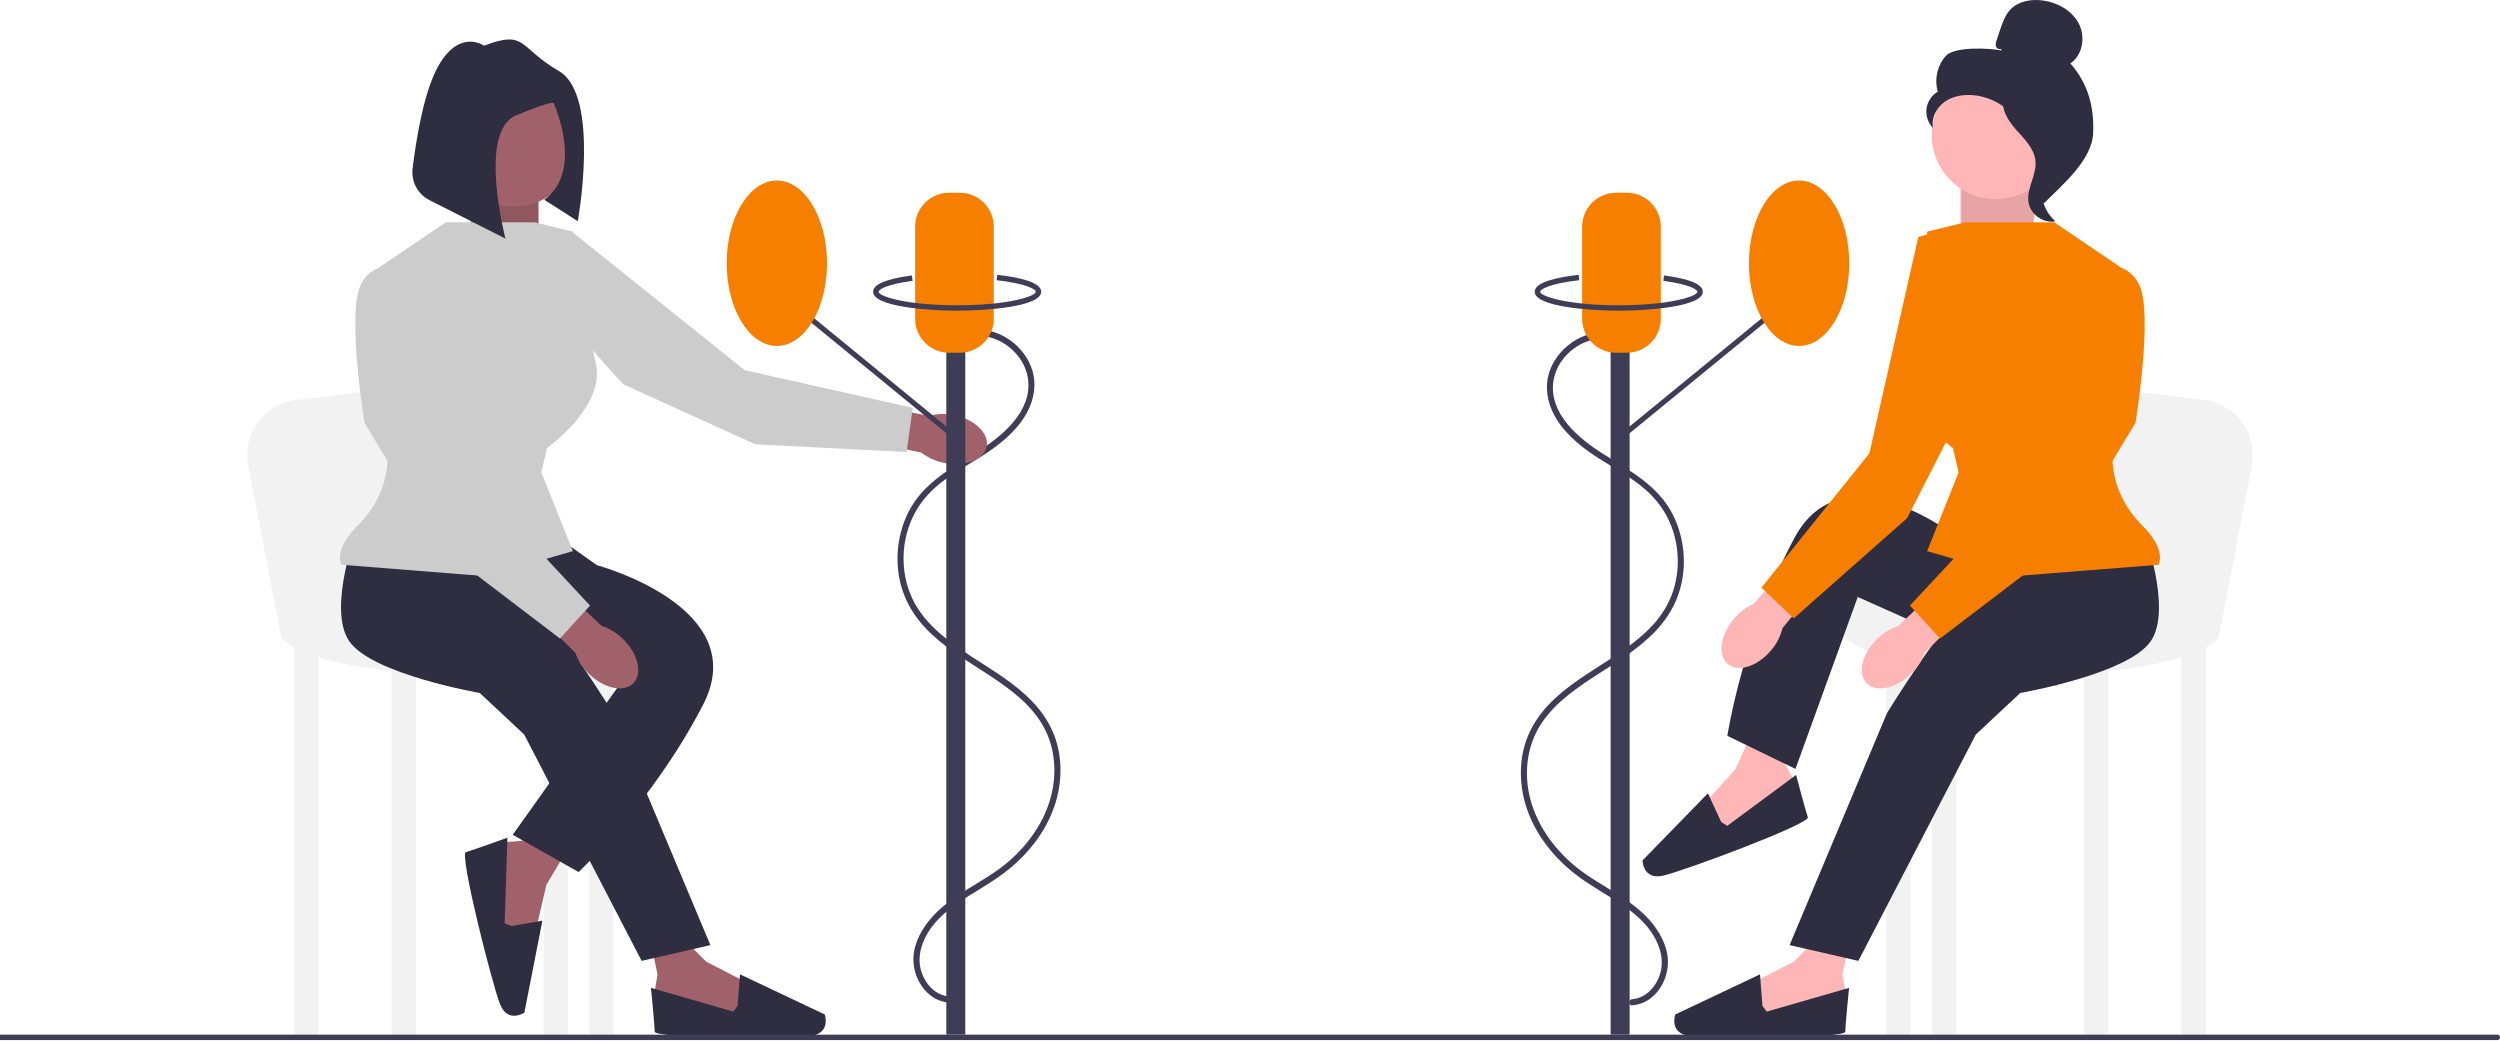
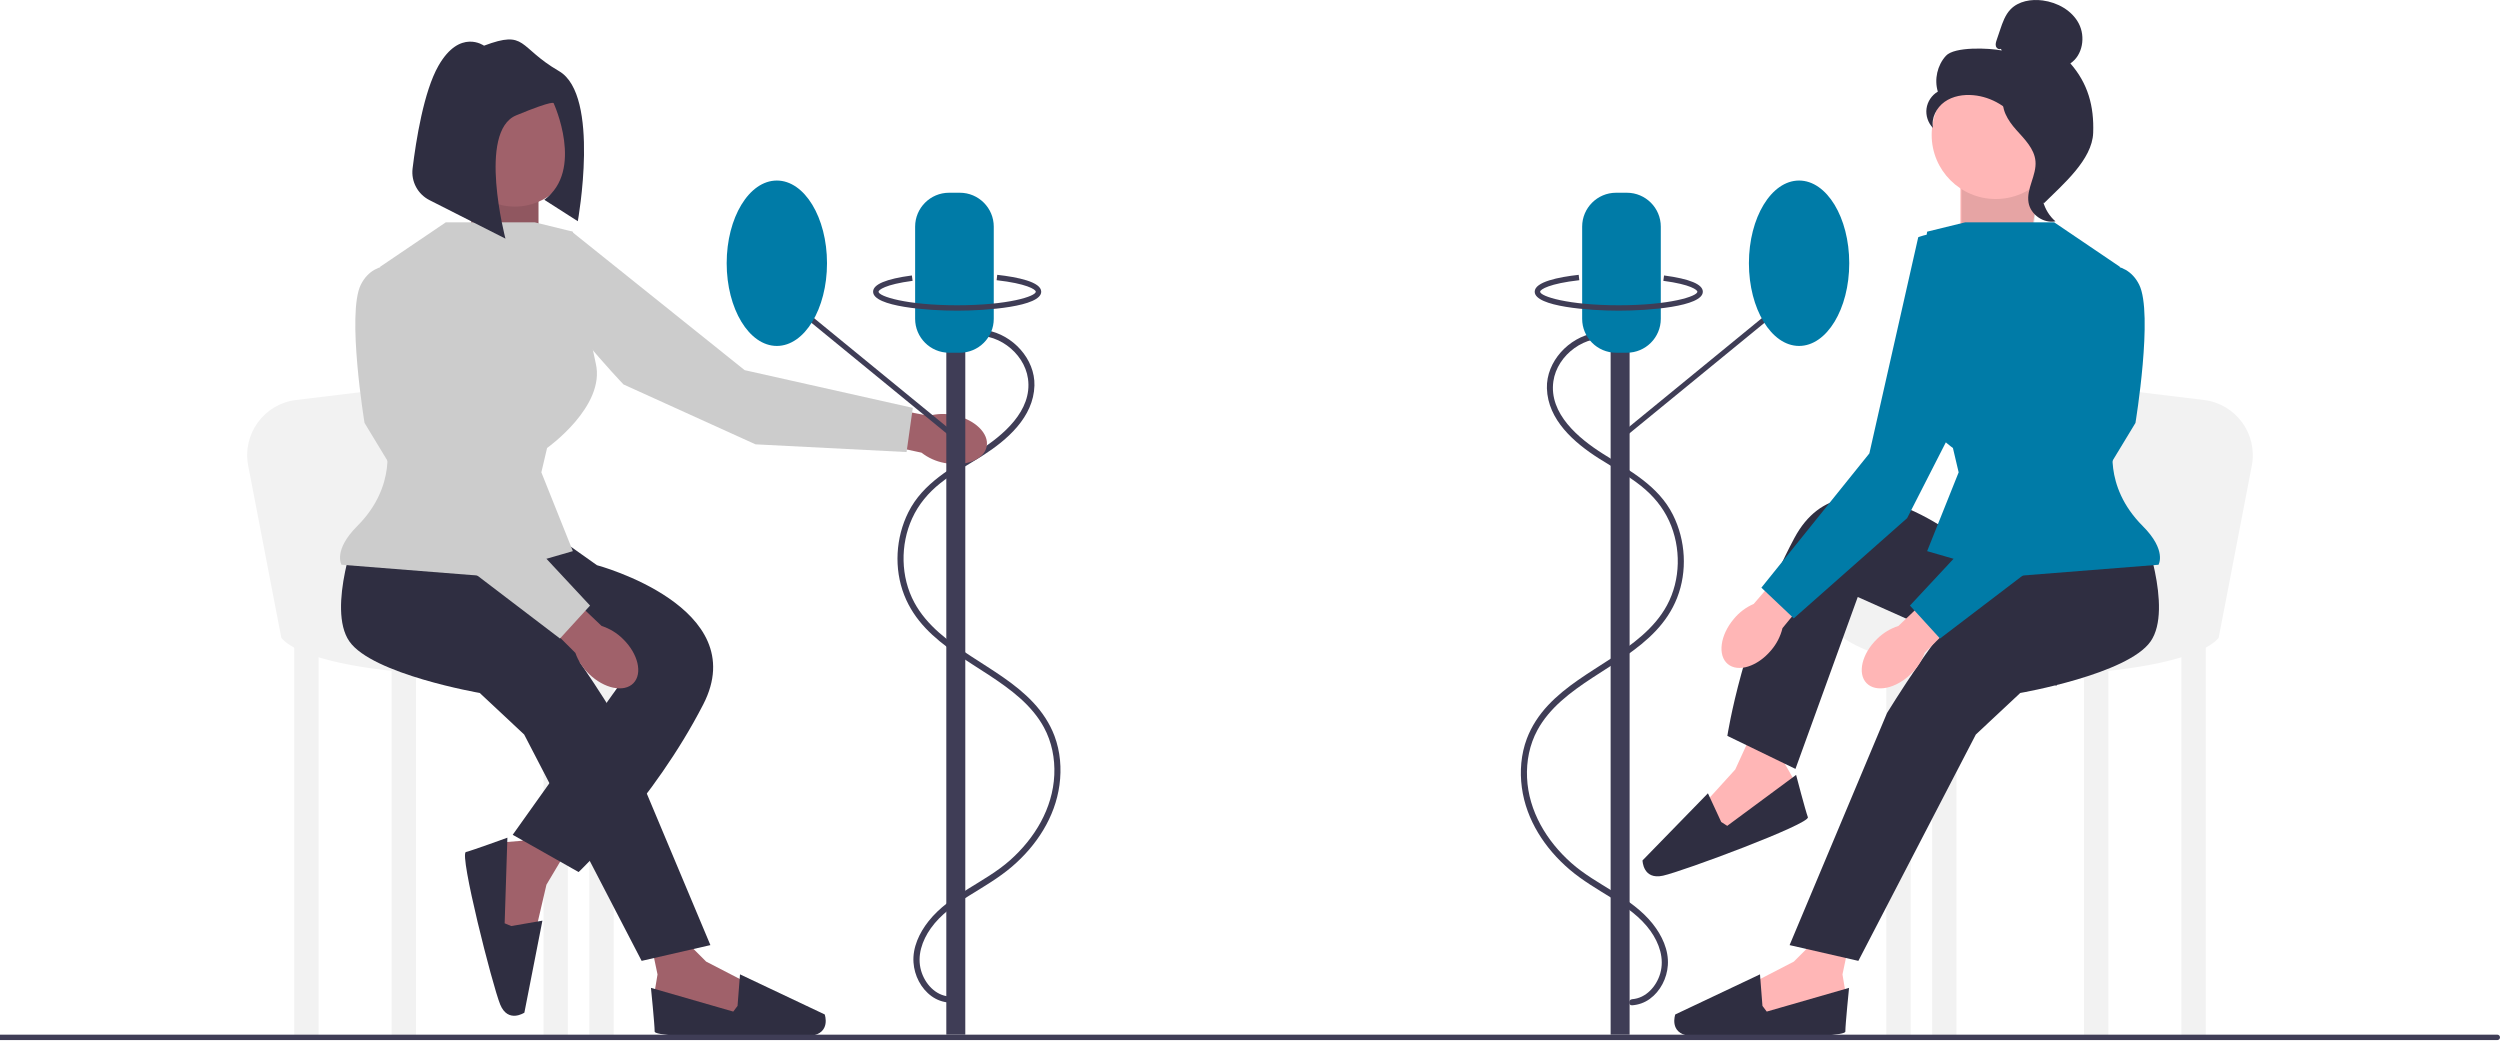
<svg xmlns="http://www.w3.org/2000/svg" width="922" height="383.583" viewBox="0 0 922 383.583">
  <g>
    <path d="M357.258,124.175c9.82-2.211,20.469,5.609,21.862,15.475,1.68,11.905-9.338,21.05-18.258,26.687-9.816,6.203-20.466,11.744-25.871,22.588-4.671,9.371-5.348,20.782-1.507,30.559,7.435,18.924,28.688,25.437,42.792,38.08,3.449,3.091,6.508,6.612,8.724,10.697,2.908,5.362,4.099,11.48,3.825,17.55-.558,12.357-7.246,23.385-16.326,31.453-9.351,8.308-22.116,12.491-30.024,22.449-3.391,4.27-5.96,9.669-5.577,15.249,.331,4.828,2.726,9.586,6.677,12.447,1.924,1.393,4.143,2.174,6.507,2.347,1.445,.106,1.438-2.145,0-2.25-5.152-.377-8.984-4.751-10.368-9.476-1.611-5.503,.359-11.164,3.574-15.686,3.663-5.151,8.931-8.798,14.231-12.087,5.372-3.334,10.834-6.485,15.659-10.606,9.04-7.721,15.94-18.219,17.557-30.154,.821-6.053,.319-12.348-1.841-18.087-1.734-4.609-4.477-8.735-7.834-12.321-6.581-7.03-15.073-11.904-23.053-17.139-7.985-5.238-16.155-11.135-20.793-19.726-5.083-9.415-5.238-21.319-.824-31.02,2.363-5.194,5.976-9.477,10.422-13.021,4.843-3.86,10.33-6.81,15.54-10.125,9.074-5.773,18.822-14.213,19.149-25.85,.278-9.859-8.084-18.774-17.59-20.384-2.424-.411-4.852-.356-7.251,.184-1.412,.318-.814,2.488,.598,2.17h0Z" fill="#3f3d56" />
    <path d="M594.742,125.175c-9.82-2.211-20.469,5.609-21.862,15.475-1.68,11.905,9.338,21.05,18.258,26.687,9.816,6.203,20.466,11.744,25.871,22.588,4.671,9.371,5.348,20.782,1.507,30.559-7.435,18.924-28.688,25.437-42.792,38.08-3.449,3.091-6.508,6.612-8.724,10.697-2.908,5.362-4.099,11.48-3.825,17.55,.558,12.357,7.246,23.385,16.326,31.453,9.351,8.308,22.116,12.491,30.024,22.449,3.391,4.27,5.96,9.669,5.577,15.249-.331,4.828-2.726,9.586-6.677,12.447-1.924,1.393-4.143,2.174-6.507,2.347-1.445,.106-1.438-2.145,0-2.25,5.152-.377,8.984-4.751,10.368-9.476,1.611-5.503-.359-11.164-3.574-15.686-3.663-5.151-8.931-8.798-14.231-12.087-5.372-3.334-10.834-6.485-15.659-10.606-9.04-7.721-15.94-18.219-17.557-30.154-.821-6.053-.319-12.348,1.841-18.087,1.734-4.609,4.477-8.735,7.834-12.321,6.581-7.03,15.073-11.904,23.053-17.139,7.985-5.238,16.155-11.135,20.793-19.726,5.083-9.415,5.238-21.319,.824-31.02-2.363-5.194-5.976-9.477-10.422-13.021-4.843-3.86-10.33-6.81-15.54-10.125-9.074-5.773-18.822-14.213-19.149-25.85-.278-9.859,8.084-18.774,17.59-20.384,2.424-.411,4.852-.356,7.251,.184,1.412,.318,.814,2.488-.598,2.17h0Z" fill="#3f3d56" />
    <polygon points="753 60.583 748.361 92.361 723 92.89 723 65.164 753 60.583" fill="#ffb6b6" />
    <polygon points="753 60.583 748.767 93.361 723.406 93.89 723.406 66.164 753 60.583" opacity=".1" />
    <rect x="108.51" y="237.338" width="8.982" height="145.297" transform="translate(226.0019 619.9728) rotate(-180)" fill="#f2f2f2" />
    <rect x="144.438" y="237.338" width="8.982" height="145.297" transform="translate(297.858 619.9728) rotate(-180)" fill="#f2f2f2" />
    <rect x="200.443" y="237.338" width="8.982" height="145.297" transform="translate(409.869 619.9728) rotate(-180)" fill="#f2f2f2" />
    <rect x="217.351" y="237.338" width="8.982" height="145.297" transform="translate(443.6836 619.9728) rotate(-180)" fill="#f2f2f2" />
    <path d="M103.755,235.224l-12.223-63.48c-2.247-11.67,5.867-22.8,17.666-24.23l65.356-7.922s8.982,73.441,8.982,69.743,89.028,9.246,55.741,27.739c-33.286,18.492-123.106,13.209-135.523-1.849Z" fill="#f2f2f2" />
    <polygon points="249.345 343.56 260.414 354.628 275.698 362.534 274.117 376.238 245.129 373.075 241.44 365.696 242.494 359.372 240.385 349.358 249.345 343.56" fill="#a0616a" />
    <path d="M272.009,370.967l.905-11.628,31.245,14.79s2.419,6.852-5.115,7.906c-7.534,1.054-57.605,1.054-57.605-1.581,0-2.635-1.37-16.127-1.37-16.127l30.358,8.748,1.581-2.108Z" fill="#2f2e41" />
    <polygon points="209.536 312.818 201.531 326.268 197.627 343.028 183.956 344.866 179.891 315.99 186.135 310.599 192.525 310.065 201.713 305.559 209.536 312.818" fill="#a0616a" />
    <path d="M188.546,341.526l11.493-1.983-6.65,33.923s-6.046,4.03-8.921-3.013c-2.875-7.044-15.191-55.576-12.636-56.224s15.295-5.294,15.295-5.294l-1.012,31.577,2.432,1.014Z" fill="#2f2e41" />
    <polygon points="174.818 61.132 173.233 93.361 198.594 93.89 198.594 66.164 174.818 61.132" fill="#a0616a" />
    <polygon points="174.818 61.132 173.233 93.361 198.594 93.89 198.594 66.164 174.818 61.132" opacity=".1" />
    <path d="M132.022,194.277s-11.624,30.116-3.17,42.268c8.454,12.152,48.08,19.021,48.08,19.021l16.379,15.322,43.325,83.48,25.361-5.812-35.928-85.593s-21.134-34.343-29.059-39.098c-7.925-4.755-22.683-22.609-22.683-22.609l-42.305-6.979Z" fill="#2f2e41" />
    <path d="M203.878,196.919l16.276,11.526s57.694,15.42,39.202,51.348c-18.492,35.928-45.967,61.817-45.967,61.817l-24.304-13.737,39.098-54.949-68.686-41.74,44.382-14.266Z" fill="#2f2e41" />
    <path id="uuid-32c083fa-d2b9-413a-9921-933cc214e28e-500" d="M351.812,153.107c7.648,1.539,13.054,6.732,12.073,11.6-.98,4.867-7.974,7.564-15.625,6.024-3.065-.573-5.947-1.872-8.407-3.788l-32.323-6.929,2.773-12.775,32.288,6.11c3.01-.816,6.172-.898,9.221-.241Z" fill="#a0616a" />
    <path id="uuid-3df95b4d-9d99-4974-98f2-e22ed77160d1-501" d="M229.756,235.661c5.59,5.442,7.313,12.737,3.849,16.294-3.464,3.557-10.802,2.028-16.393-3.416-2.263-2.144-3.98-4.799-5.007-7.743l-23.394-23.357,9.26-9.227,23.808,22.649c2.971,.948,5.672,2.594,7.876,4.8Z" fill="#a0616a" />
    <path d="M197.273,82.002h-32.879l-24.184,16.379,2.113,64.459s4.419,16.187-10.567,31.173c-8.982,8.982-5.812,14.266-5.812,14.266l53.364,4.227,31.965-9.246-11.624-29.059,2.113-8.982s21.663-15.322,17.964-31.173c-3.698-15.851-8.454-48.609-8.454-48.609l-14.001-3.434Z" fill="#ccc" />
    <path d="M174.29,176.841l-23.776-78.196s-12.152-4.227-17.436,6.34c-5.284,10.567,1.362,50.986,1.362,50.986l27.697,45.703,44.382,33.815,11.095-12.152-43.325-46.495Z" fill="#ccc" />
    <path d="M274.627,136.512l-63.778-51.111s-12.416,3.373-10.81,15.078,29.915,41.31,29.915,41.31l48.666,22.08,55.723,2.847,2.295-16.295-62.011-13.909Z" fill="#ccc" />
    <circle cx="189.876" cy="53.999" r="22.191" fill="#a0616a" />
    <rect x="804.508" y="237.338" width="8.982" height="145.297" fill="#f2f2f2" />
    <rect x="768.58" y="237.338" width="8.982" height="145.297" fill="#f2f2f2" />
    <rect x="712.574" y="237.338" width="8.982" height="145.297" fill="#f2f2f2" />
    <rect x="695.667" y="237.338" width="8.982" height="145.297" fill="#f2f2f2" />
    <path d="M818.245,235.224l12.223-63.48c2.247-11.67-5.867-22.8-17.666-24.23l-65.356-7.922s-8.982,73.441-8.982,69.743-89.028,9.246-55.741,27.739c33.286,18.492,123.106,13.209,135.523-1.849Z" fill="#f2f2f2" />
    <polygon points="672.655 343.56 661.586 354.628 646.302 362.534 647.883 376.238 676.871 373.075 680.56 365.696 679.506 359.372 681.615 349.358 672.655 343.56" fill="#ffb6b6" />
    <path d="M649.991,370.967l-.905-11.628-31.245,14.79s-2.419,6.852,5.115,7.906,57.605,1.054,57.605-1.581,1.37-16.127,1.37-16.127l-30.358,8.748-1.581-2.108Z" fill="#2f2e41" />
    <polygon points="646.47 269.559 639.957 283.792 628.389 296.533 634.65 308.824 660.715 295.751 661.6 287.548 658.406 281.988 656.889 271.868 646.47 269.559" fill="#ffb6b6" />
    <path d="M634.788,303.149l-4.904-10.582-24.125,24.759s.122,7.265,7.551,5.626c7.429-1.64,54.355-19.102,53.436-21.572-.919-2.47-4.341-15.592-4.341-15.592l-25.401,18.786-2.217-1.424Z" fill="#2f2e41" />
    <path d="M789.978,194.277s11.624,30.116,3.17,42.268c-8.454,12.152-48.08,19.021-48.08,19.021l-16.379,15.322-43.325,83.48-25.361-5.812,35.928-85.593s21.134-34.343,29.059-39.098c7.925-4.755,22.683-22.609,22.683-22.609l42.305-6.979Z" fill="#2f2e41" />
    <path d="M745.03,208.318l-18.735-6.835s-45.488-38.694-64.53-3.054c-19.042,35.64-24.718,72.961-24.718,72.961l25.119,12.183,22.973-63.406,73.389,32.772-13.499-44.621Z" fill="#2f2e41" />
    <path id="uuid-f8e61c27-c57f-4b74-9b81-e5dadccc9125-502" d="M639.405,228.289c-5.022,5.97-6.013,13.4-2.213,16.596,3.8,3.195,10.95,.946,15.973-5.027,2.039-2.358,3.484-5.171,4.214-8.202l20.959-25.564-10.13-8.263-21.442,24.901c-2.862,1.238-5.386,3.144-7.361,5.558Z" fill="#ffb6b6" />
    <path id="uuid-b8d4031a-9298-4827-ae0e-c4fc86cbbe53-503" d="M692.244,235.661c-5.59,5.442-7.313,12.737-3.849,16.294,3.464,3.557,10.802,2.028,16.393-3.416,2.263-2.144,3.98-4.799,5.007-7.743l23.394-23.357-9.26-9.227-23.808,22.649c-2.971,.948-5.672,2.594-7.876,4.8Z" fill="#ffb6b6" />
-     <path d="M724.727,82.002h32.879l24.184,16.379-2.113,64.459s-4.419,16.187,10.567,31.173c8.982,8.982,5.812,14.266,5.812,14.266l-53.364,4.227-31.965-9.246,11.624-29.059-2.113-8.982s-21.663-15.322-17.964-31.173,8.454-48.609,8.454-48.609l14.001-3.434Z" fill="#f77f00" />
-     <path d="M747.71,176.841l23.776-78.196s12.152-4.227,17.436,6.34c5.284,10.567-1.362,50.986-1.362,50.986l-27.697,45.703-44.382,33.815-11.095-12.152,43.325-46.495Z" fill="#f77f00" />
-     <path d="M689.424,167.207l18.022-79.719s11.812-5.1,17.851,5.055,2.352,50.95,2.352,50.95l-24.298,47.597-41.803,36.955-11.95-11.312,39.827-49.525Z" fill="#f77f00" />
+     <path d="M724.727,82.002h32.879l24.184,16.379-2.113,64.459s-4.419,16.187,10.567,31.173c8.982,8.982,5.812,14.266,5.812,14.266l-53.364,4.227-31.965-9.246,11.624-29.059-2.113-8.982s-21.663-15.322-17.964-31.173,8.454-48.609,8.454-48.609l14.001-3.434Z" fill="#007BA7" />
+     <path d="M747.71,176.841l23.776-78.196s12.152-4.227,17.436,6.34c5.284,10.567-1.362,50.986-1.362,50.986l-27.697,45.703-44.382,33.815-11.095-12.152,43.325-46.495Z" fill="#007BA7" />
+     <path d="M689.424,167.207l18.022-79.719s11.812-5.1,17.851,5.055,2.352,50.95,2.352,50.95l-24.298,47.597-41.803,36.955-11.95-11.312,39.827-49.525Z" fill="#007BA7" />
    <rect x="349" y="125.583" width="7" height="256" fill="#3f3d56" />
    <polygon points="350.698 161.165 287.198 109.18 288.802 107.985 352.302 159.969 350.698 161.165" fill="#3f3d56" />
-     <path d="M354,130.083h-4c-6.893,0-12.5-5.607-12.5-12.5v-34c0-6.893,5.607-12.5,12.5-12.5h4c6.893,0,12.5,5.607,12.5,12.5v34c0,6.893-5.607,12.5-12.5,12.5Z" fill="#f77f00" />
-     <ellipse cx="286.5" cy="97.083" rx="18.5" ry="30.5" fill="#f77f00" />
+     <path d="M354,130.083h-4c-6.893,0-12.5-5.607-12.5-12.5v-34c0-6.893,5.607-12.5,12.5-12.5h4c6.893,0,12.5,5.607,12.5,12.5v34c0,6.893-5.607,12.5-12.5,12.5Z" fill="#007BA7" />
+     <ellipse cx="286.5" cy="97.083" rx="18.5" ry="30.5" fill="#007BA7" />
    <path d="M353,114.583c-10.722,0-31-1.463-31-7,0-2.719,4.812-4.735,14.301-5.994l.263,1.982c-10.255,1.361-12.563,3.403-12.563,4.012,0,1.697,10.236,5,29,5s29-3.303,29-5c0-.854-3.531-3.017-14.446-4.241l.223-1.988c7.401,.831,16.223,2.586,16.223,6.229,0,5.537-20.278,7-31,7Z" fill="#3f3d56" />
    <g>
      <rect x="594" y="125.583" width="7" height="256" transform="translate(1195 507.1653) rotate(-180)" fill="#3f3d56" />
      <polygon points="599.302 161.165 662.802 109.18 661.198 107.985 597.698 159.969 599.302 161.165" fill="#3f3d56" />
-       <path d="M583.5,117.583v-34c0-6.893,5.607-12.5,12.5-12.5h4c6.893,0,12.5,5.607,12.5,12.5v34c0,6.893-5.607,12.5-12.5,12.5h-4c-6.893,0-12.5-5.607-12.5-12.5Z" fill="#f77f00" />
-       <ellipse cx="663.5" cy="97.083" rx="18.5" ry="30.5" fill="#f77f00" />
+       <path d="M583.5,117.583v-34c0-6.893,5.607-12.5,12.5-12.5h4c6.893,0,12.5,5.607,12.5,12.5v34c0,6.893-5.607,12.5-12.5,12.5h-4c-6.893,0-12.5-5.607-12.5-12.5Z" fill="#007BA7" />
+       <ellipse cx="663.5" cy="97.083" rx="18.5" ry="30.5" fill="#007BA7" />
      <path d="M597,114.583c-10.722,0-31-1.463-31-7,0-3.644,8.822-5.398,16.223-6.229l.223,1.988c-10.915,1.225-14.446,3.387-14.446,4.241,0,1.697,10.236,5,29,5s29-3.303,29-5c0-.608-2.308-2.65-12.563-4.012l.263-1.982c9.489,1.259,14.301,3.275,14.301,5.994,0,5.537-20.278,7-31,7Z" fill="#3f3d56" />
    </g>
    <g>
      <circle cx="736.024" cy="49.77" r="23.625" fill="#ffb6b6" />
      <path d="M737.91,18.008c-.684,.399-1.599-.205-1.818-.965-.219-.761,.036-1.568,.289-2.318l1.275-3.775c.904-2.678,1.864-5.449,3.821-7.487,2.955-3.076,7.652-3.859,11.879-3.292,5.429,.728,10.786,3.668,13.31,8.529,2.524,4.861,1.45,11.645-3.112,14.678,6.501,7.451,8.767,15.756,8.409,25.638-.358,9.882-11.127,18.977-18.15,25.939-1.568-.951-2.994-5.406-2.132-7.025,.862-1.619-.373-3.494,.695-4.985,1.068-1.491,1.962,.883,.882-.599-.681-.935,1.978-3.087,.965-3.647-4.899-2.708-6.528-8.814-9.605-13.491-3.711-5.64-10.063-9.46-16.785-10.094-3.703-.349-7.614,.283-10.649,2.433-3.035,2.15-5,5.991-4.296,9.643-1.823-1.851-2.73-4.563-2.388-7.138s1.927-4.956,4.169-6.267c-1.364-4.51-.195-9.698,2.97-13.188,3.165-3.49,16.006-2.896,20.627-1.977" fill="#2f2e41" />
      <path d="M738.627,35.251c6.121,.661,10.54,5.963,14.272,10.859,2.151,2.822,4.404,5.939,4.35,9.487-.055,3.587-2.453,6.664-3.599,10.063-1.873,5.556-.048,12.167,4.412,15.975-4.407,.836-9.17-2.468-9.931-6.888-.886-5.146,3.015-10.112,2.553-15.313-.407-4.582-4.018-8.109-7.088-11.535-3.07-3.426-5.953-7.972-4.541-12.35" fill="#2f2e41" />
    </g>
    <path d="M178.502,16.848s-8.895-6.425-16.803,7.413c-5.401,9.452-8.266,27.436-9.539,37.885-.586,4.809,1.907,9.467,6.229,11.658l28.02,14.207s-10.378-39.535,3.954-45.466c14.332-5.93,13.837-4.448,13.837-4.448,0,0,11.366,24.71-3.459,35.582l12.355,7.907s8.401-46.454-6.919-55.35c-15.32-8.895-11.861-15.32-27.675-9.39Z" fill="#2f2e41" />
  </g>
  <path d="M921,383.583H0v-2H921c.552,0,1,.448,1,1h0c0,.552-.448,1-1,1Z" fill="#3f3d56" />
</svg>
